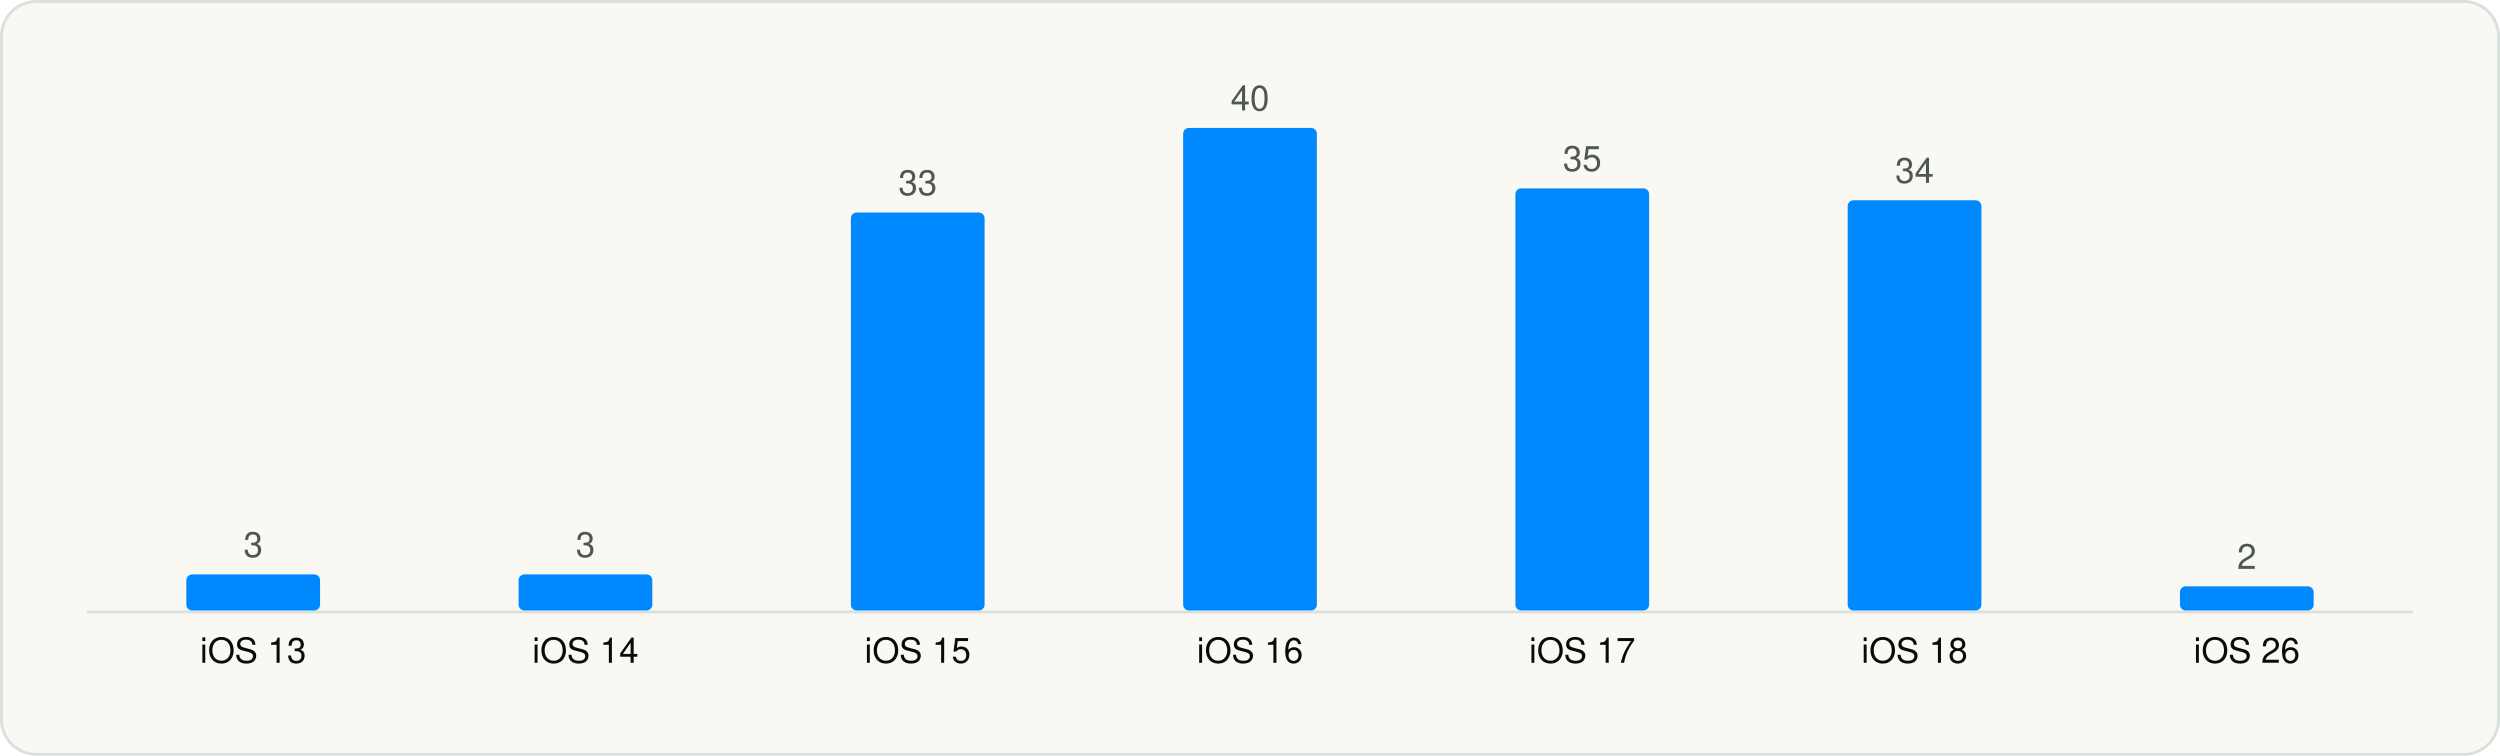
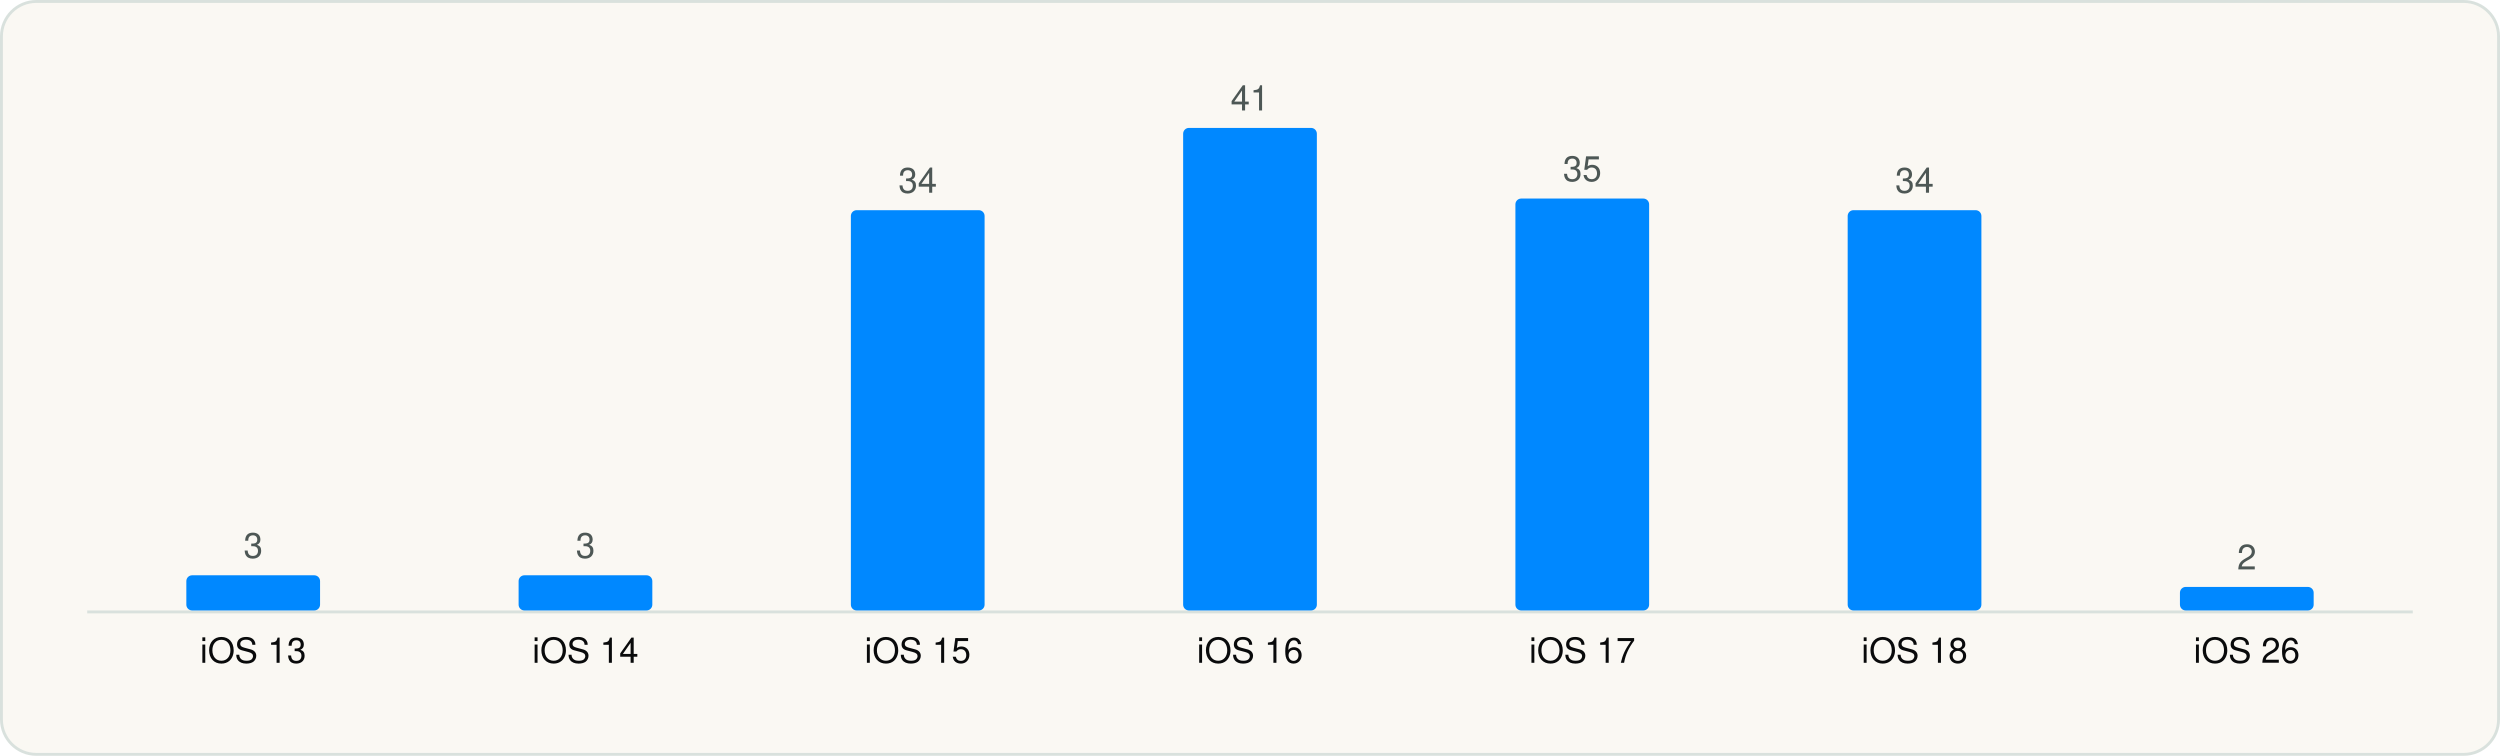
<svg xmlns="http://www.w3.org/2000/svg" viewBox="0 0 860 260" width="860" height="260" role="img" aria-label="Minimum iOS version" font-family="Geist, -apple-system, BlinkMacSystemFont, 'Segoe UI', Helvetica, Arial, sans-serif">
  <rect x="0.5" y="0.5" width="859" height="259" rx="12" fill="#FAF8F3" stroke="#D9E1DD" />
  <g transform="translate(20 20)">
    <line x1="10" y1="190.5" x2="810" y2="190.5" stroke="#D9E1DD" />
-     <rect x="44.1" y="177.6" width="46.0" height="12.4" rx="2" fill="#0088FF" />
-     <text x="67.1" y="171.6" font-size="12" text-anchor="middle" fill="#4D5755">3</text>
+     <rect x="44.1" y="177.9" width="46.0" height="12.1" rx="2" fill="#0088FF" />
+     <text x="67.1" y="171.9" font-size="12" text-anchor="middle" fill="#4D5755">3</text>
    <text x="67.1" y="208.0" font-size="12" text-anchor="middle" fill="#090A0B">iOS 13</text>
-     <rect x="158.4" y="177.6" width="46.0" height="12.4" rx="2" fill="#0088FF" />
-     <text x="181.4" y="171.6" font-size="12" text-anchor="middle" fill="#4D5755">3</text>
+     <rect x="158.4" y="177.9" width="46.0" height="12.1" rx="2" fill="#0088FF" />
+     <text x="181.4" y="171.9" font-size="12" text-anchor="middle" fill="#4D5755">3</text>
    <text x="181.4" y="208.0" font-size="12" text-anchor="middle" fill="#090A0B">iOS 14</text>
-     <rect x="272.7" y="53.1" width="46.0" height="136.9" rx="2" fill="#0088FF" />
-     <text x="295.7" y="47.1" font-size="12" text-anchor="middle" fill="#4D5755">33</text>
+     <rect x="272.7" y="52.3" width="46.0" height="137.7" rx="2" fill="#0088FF" />
+     <text x="295.7" y="46.3" font-size="12" text-anchor="middle" fill="#4D5755">34</text>
    <text x="295.7" y="208.0" font-size="12" text-anchor="middle" fill="#090A0B">iOS 15</text>
    <rect x="387.0" y="24.0" width="46.0" height="166.0" rx="2" fill="#0088FF" />
-     <text x="410.0" y="18.0" font-size="12" text-anchor="middle" fill="#4D5755">40</text>
+     <text x="410.0" y="18.0" font-size="12" text-anchor="middle" fill="#4D5755">41</text>
    <text x="410.0" y="208.0" font-size="12" text-anchor="middle" fill="#090A0B">iOS 16</text>
-     <rect x="501.3" y="44.8" width="46.0" height="145.2" rx="2" fill="#0088FF" />
-     <text x="524.3" y="38.8" font-size="12" text-anchor="middle" fill="#4D5755">35</text>
+     <rect x="501.3" y="48.3" width="46.0" height="141.7" rx="2" fill="#0088FF" />
+     <text x="524.3" y="42.3" font-size="12" text-anchor="middle" fill="#4D5755">35</text>
    <text x="524.3" y="208.0" font-size="12" text-anchor="middle" fill="#090A0B">iOS 17</text>
-     <rect x="615.6" y="48.9" width="46.0" height="141.1" rx="2" fill="#0088FF" />
-     <text x="638.6" y="42.9" font-size="12" text-anchor="middle" fill="#4D5755">34</text>
+     <rect x="615.6" y="52.3" width="46.0" height="137.7" rx="2" fill="#0088FF" />
+     <text x="638.6" y="46.3" font-size="12" text-anchor="middle" fill="#4D5755">34</text>
    <text x="638.6" y="208.0" font-size="12" text-anchor="middle" fill="#090A0B">iOS 18</text>
-     <rect x="729.9" y="181.7" width="46.0" height="8.3" rx="2" fill="#0088FF" />
-     <text x="752.9" y="175.7" font-size="12" text-anchor="middle" fill="#4D5755">2</text>
+     <rect x="729.9" y="181.9" width="46.0" height="8.1" rx="2" fill="#0088FF" />
+     <text x="752.9" y="175.9" font-size="12" text-anchor="middle" fill="#4D5755">2</text>
    <text x="752.9" y="208.0" font-size="12" text-anchor="middle" fill="#090A0B">iOS 26</text>
  </g>
</svg>
